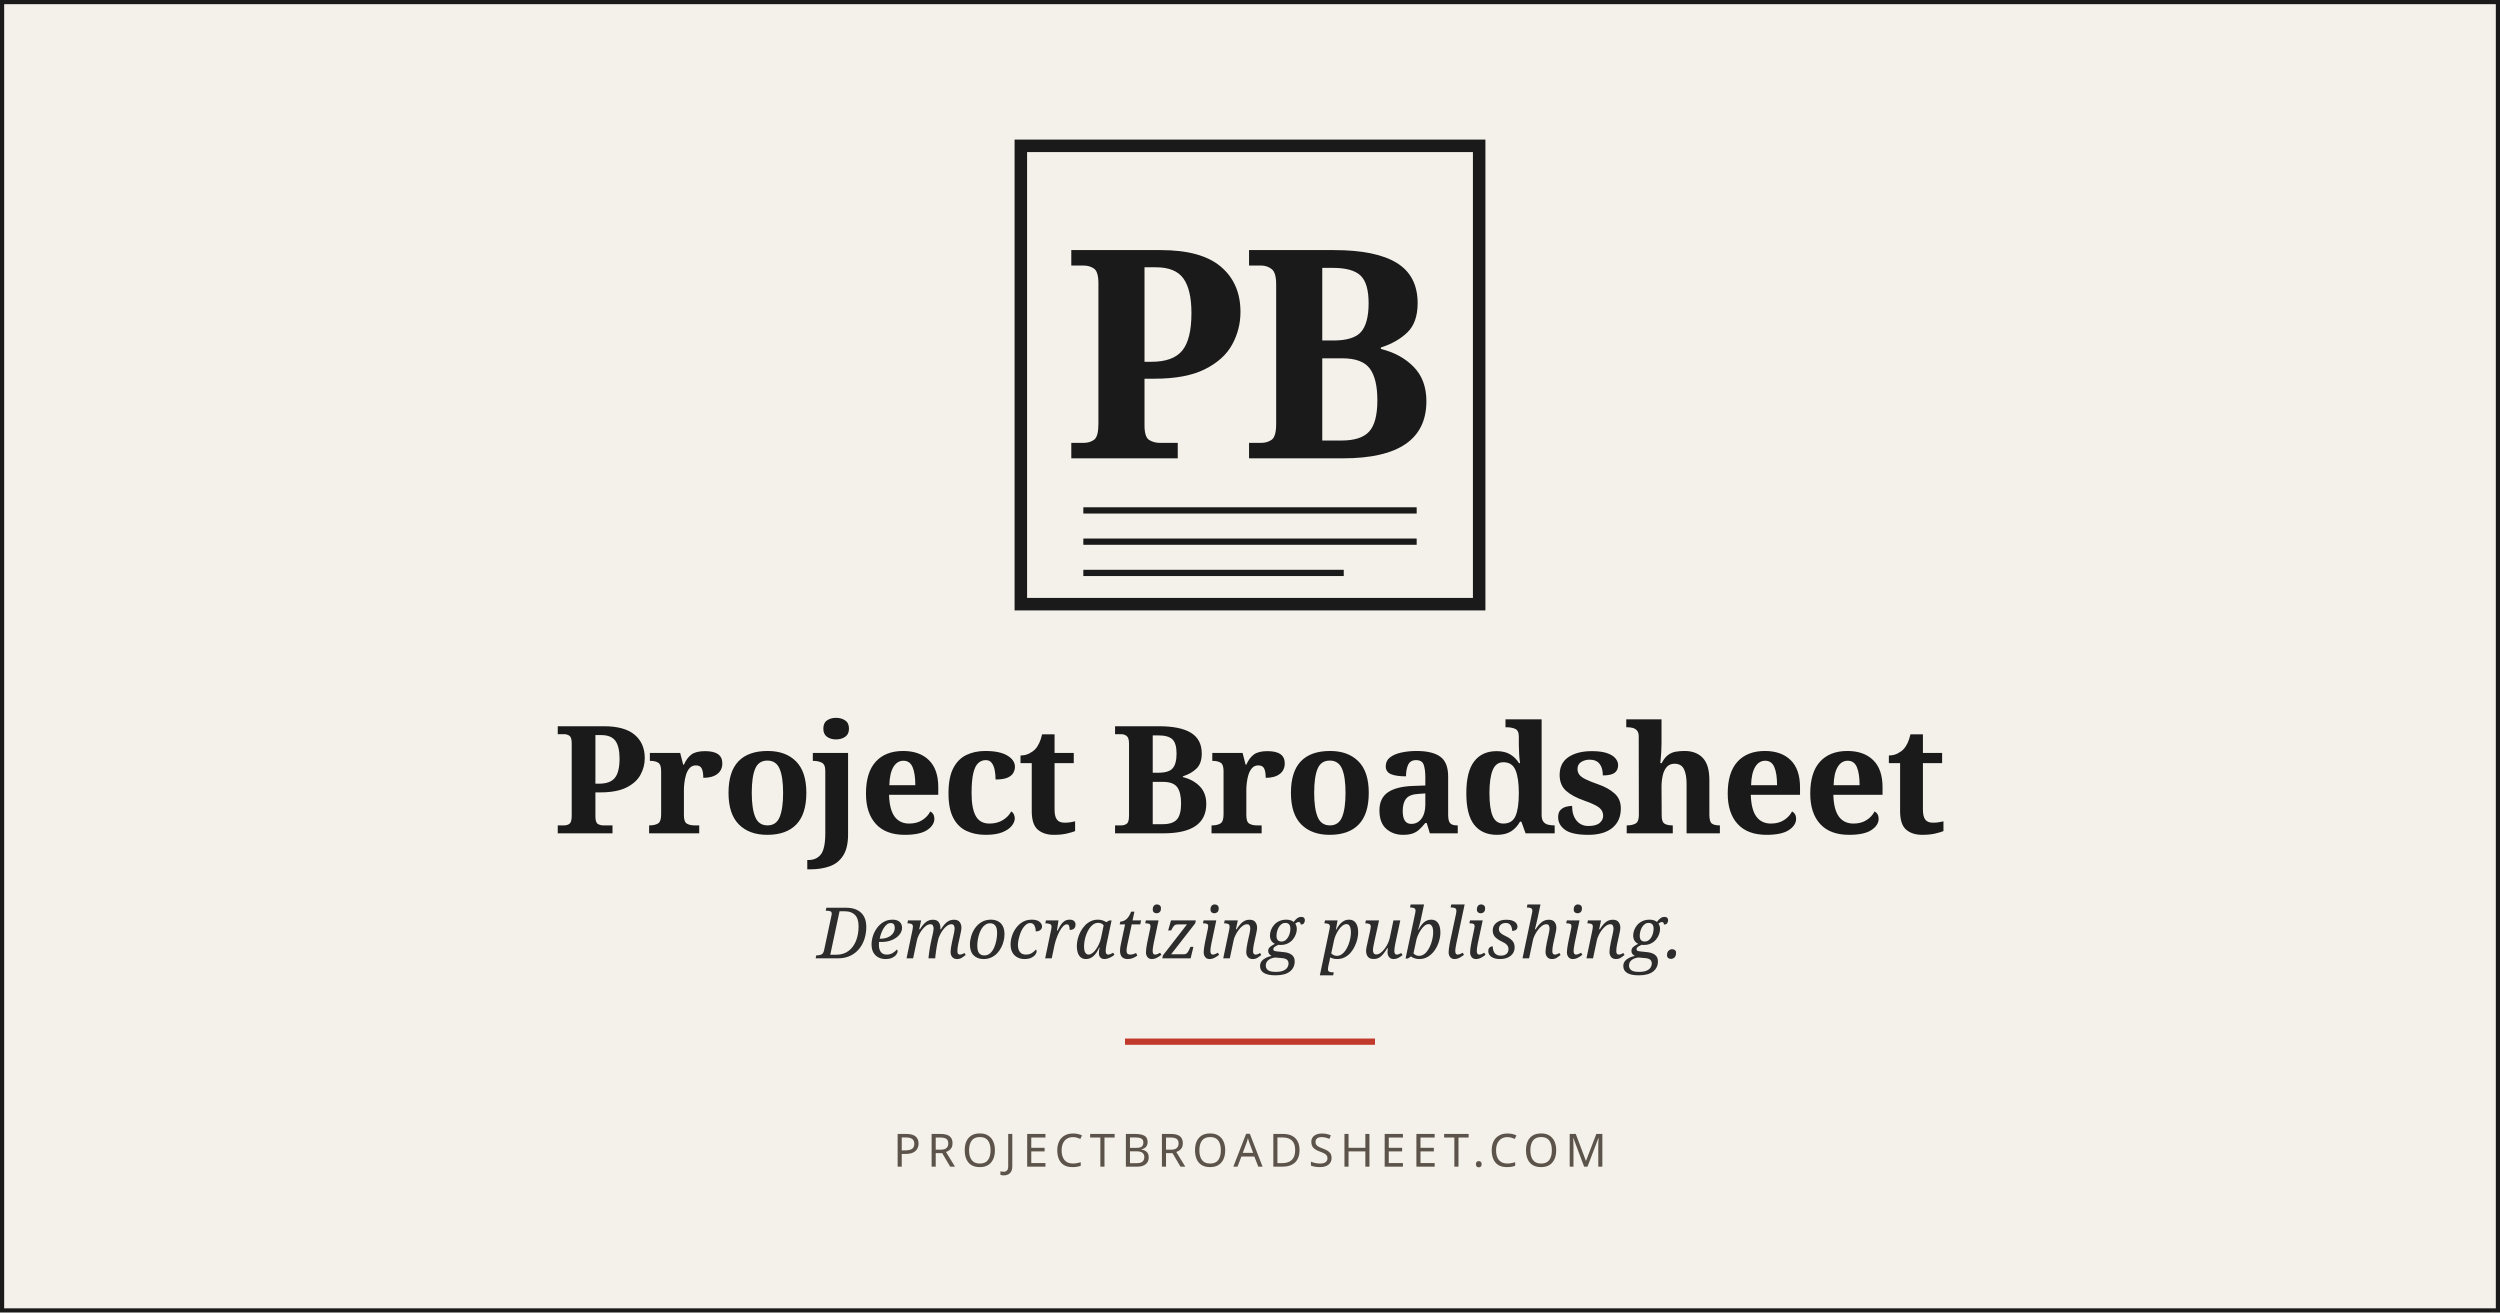
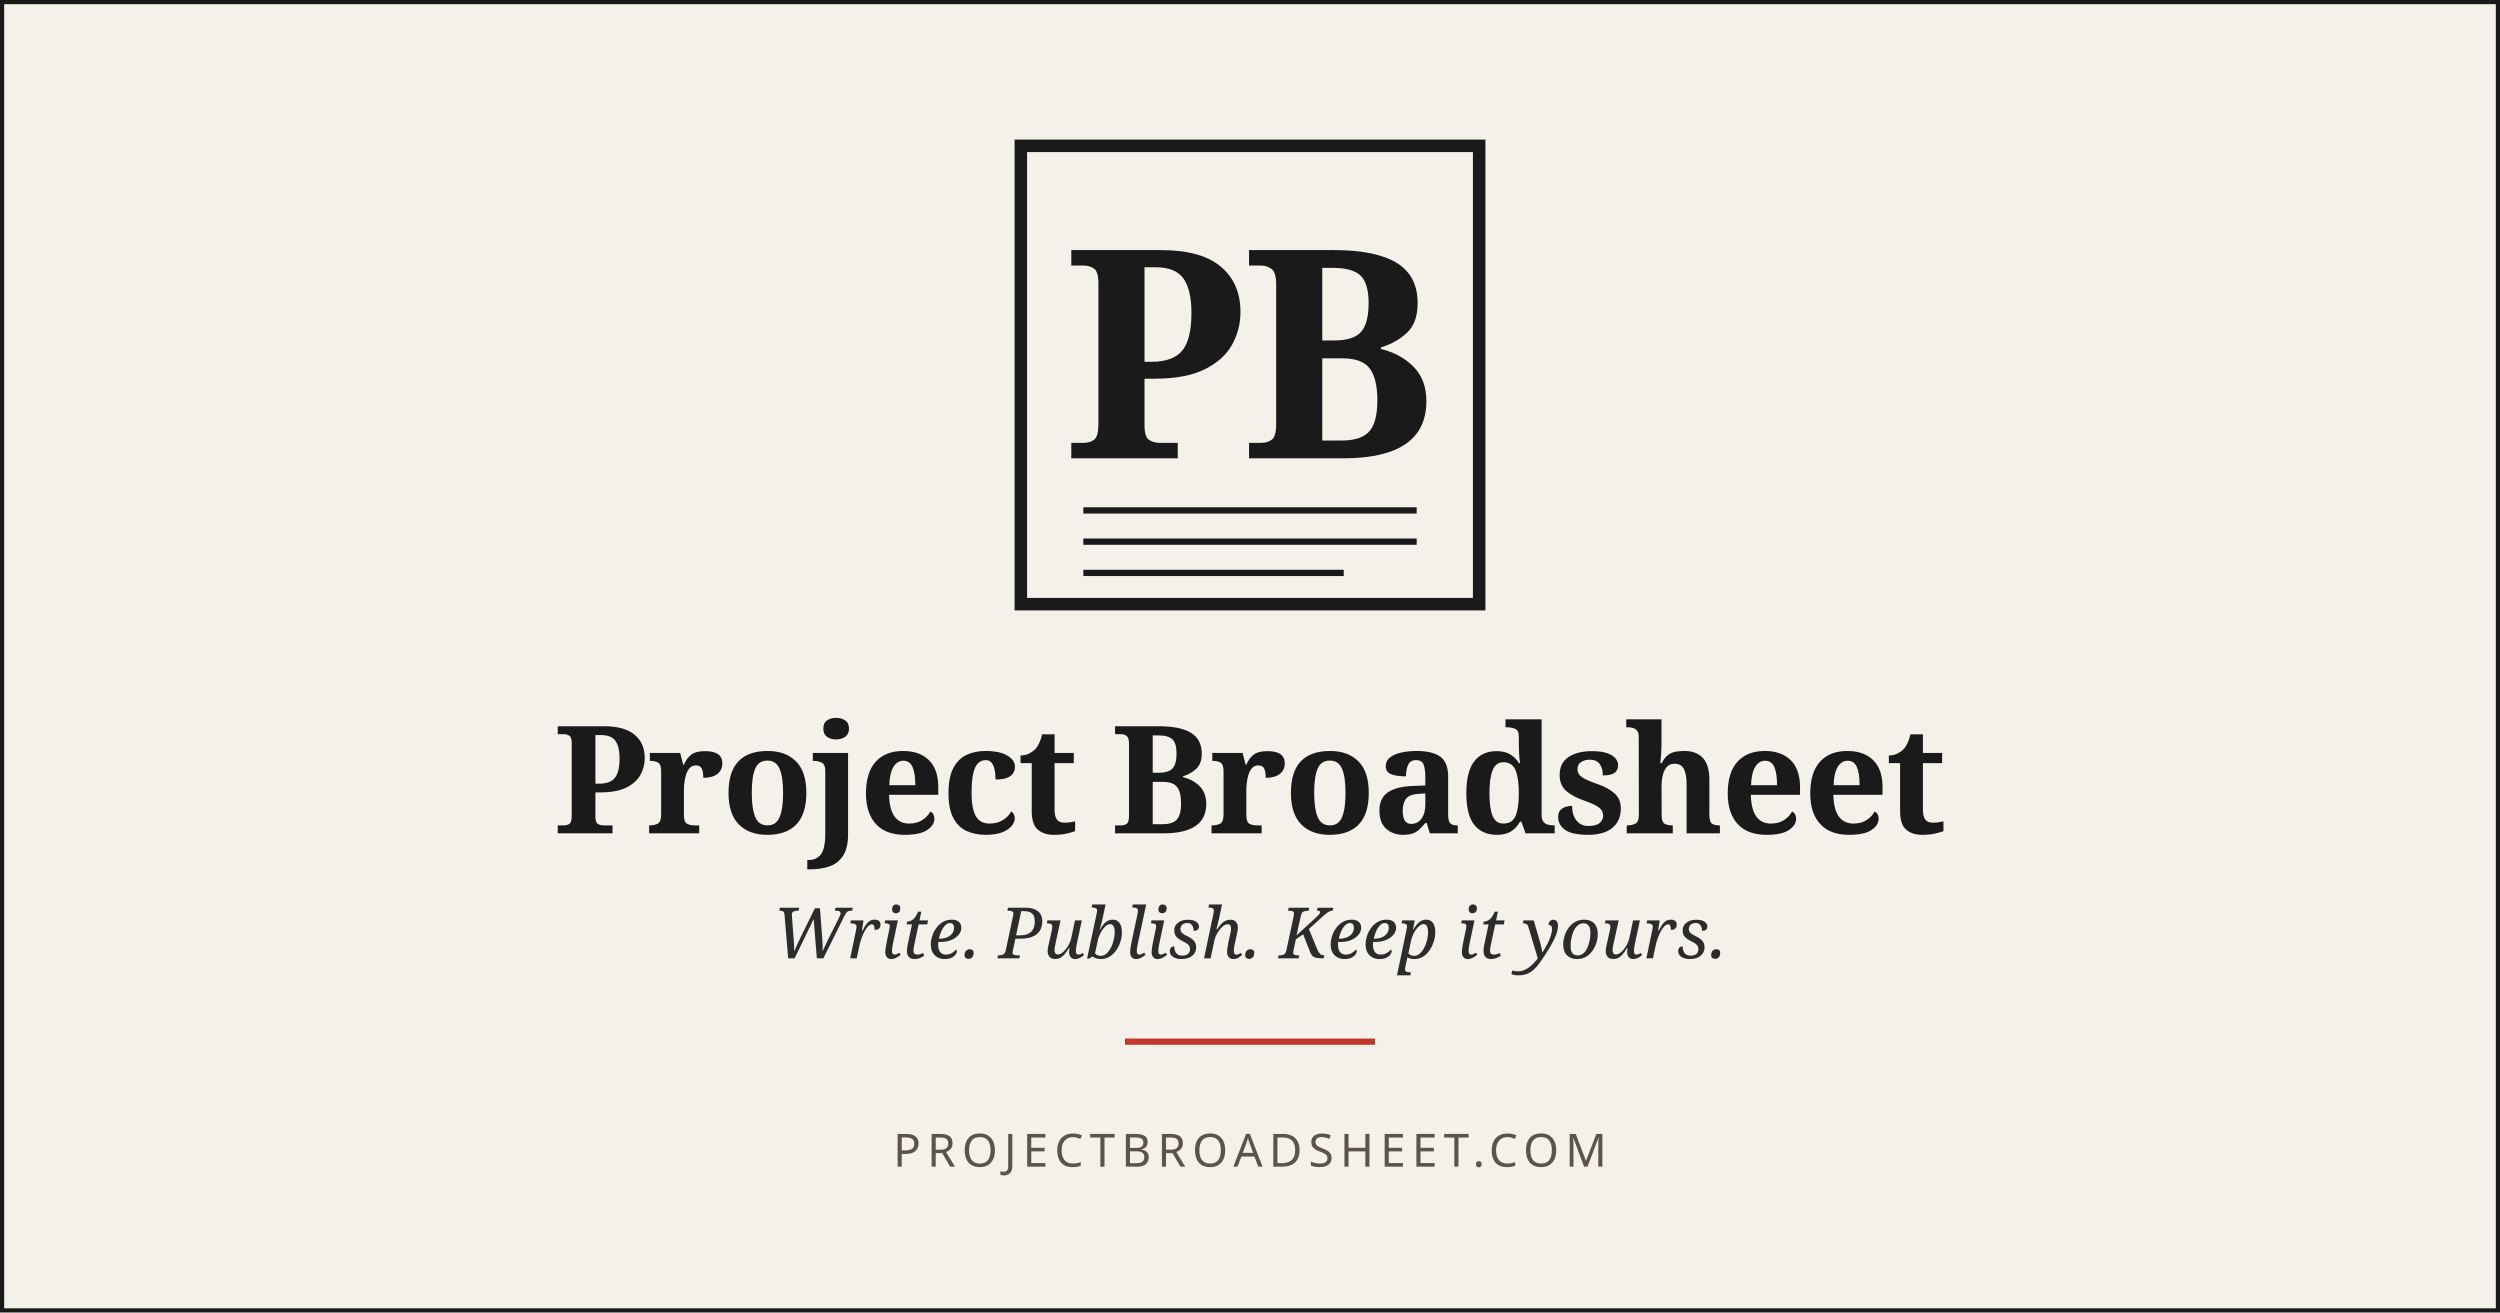
- <svg xmlns="http://www.w3.org/2000/svg" viewBox="0 0 1200 630" width="1200" height="630" role="img" aria-label="Project Broadsheet. Democratizing publishing.">
+ <svg xmlns="http://www.w3.org/2000/svg" viewBox="0 0 1200 630" width="1200" height="630" role="img" aria-label="Project Broadsheet. Write. Publish. Keep it yours.">
  <rect width="1200" height="630" fill="#F4F1EB" />
  <rect x="1" y="1" width="1198" height="628" fill="none" stroke="#1A1A1A" stroke-width="2" />
  <g transform="translate(600, 180)">
    <rect x="-110" y="-110" width="220" height="220" fill="none" stroke="#1A1A1A" stroke-width="6" />
    <text x="0" y="40" fill="#1A1A1A" font-family="'Playfair Display', Georgia, serif" font-weight="900" font-size="140" text-anchor="middle" letter-spacing="-4">PB</text>
    <g stroke="#1A1A1A" stroke-width="3" fill="none">
      <line x1="-80" y1="65" x2="80" y2="65" />
      <line x1="-80" y1="80" x2="80" y2="80" />
      <line x1="-80" y1="95" x2="45" y2="95" />
    </g>
  </g>
  <text x="600" y="400" fill="#1A1A1A" font-family="'Playfair Display', Georgia, serif" font-weight="900" font-size="72" text-anchor="middle" letter-spacing="-1.5">Project Broadsheet</text>
-   <text x="600" y="460" fill="#2C2C2C" font-family="'Lora', Georgia, serif" font-style="italic" font-size="34" text-anchor="middle">Democratizing publishing.</text>
+   <text x="600" y="460" fill="#2C2C2C" font-family="'Lora', Georgia, serif" font-style="italic" font-size="34" text-anchor="middle">Write. Publish. Keep it yours.</text>
  <line x1="540" y1="500" x2="660" y2="500" stroke="#C0392B" stroke-width="3" />
  <text x="600" y="560" fill="#5C544A" font-family="'DM Sans', system-ui, sans-serif" font-size="22" text-anchor="middle" letter-spacing="3">PROJECTBROADSHEET.COM</text>
</svg>
